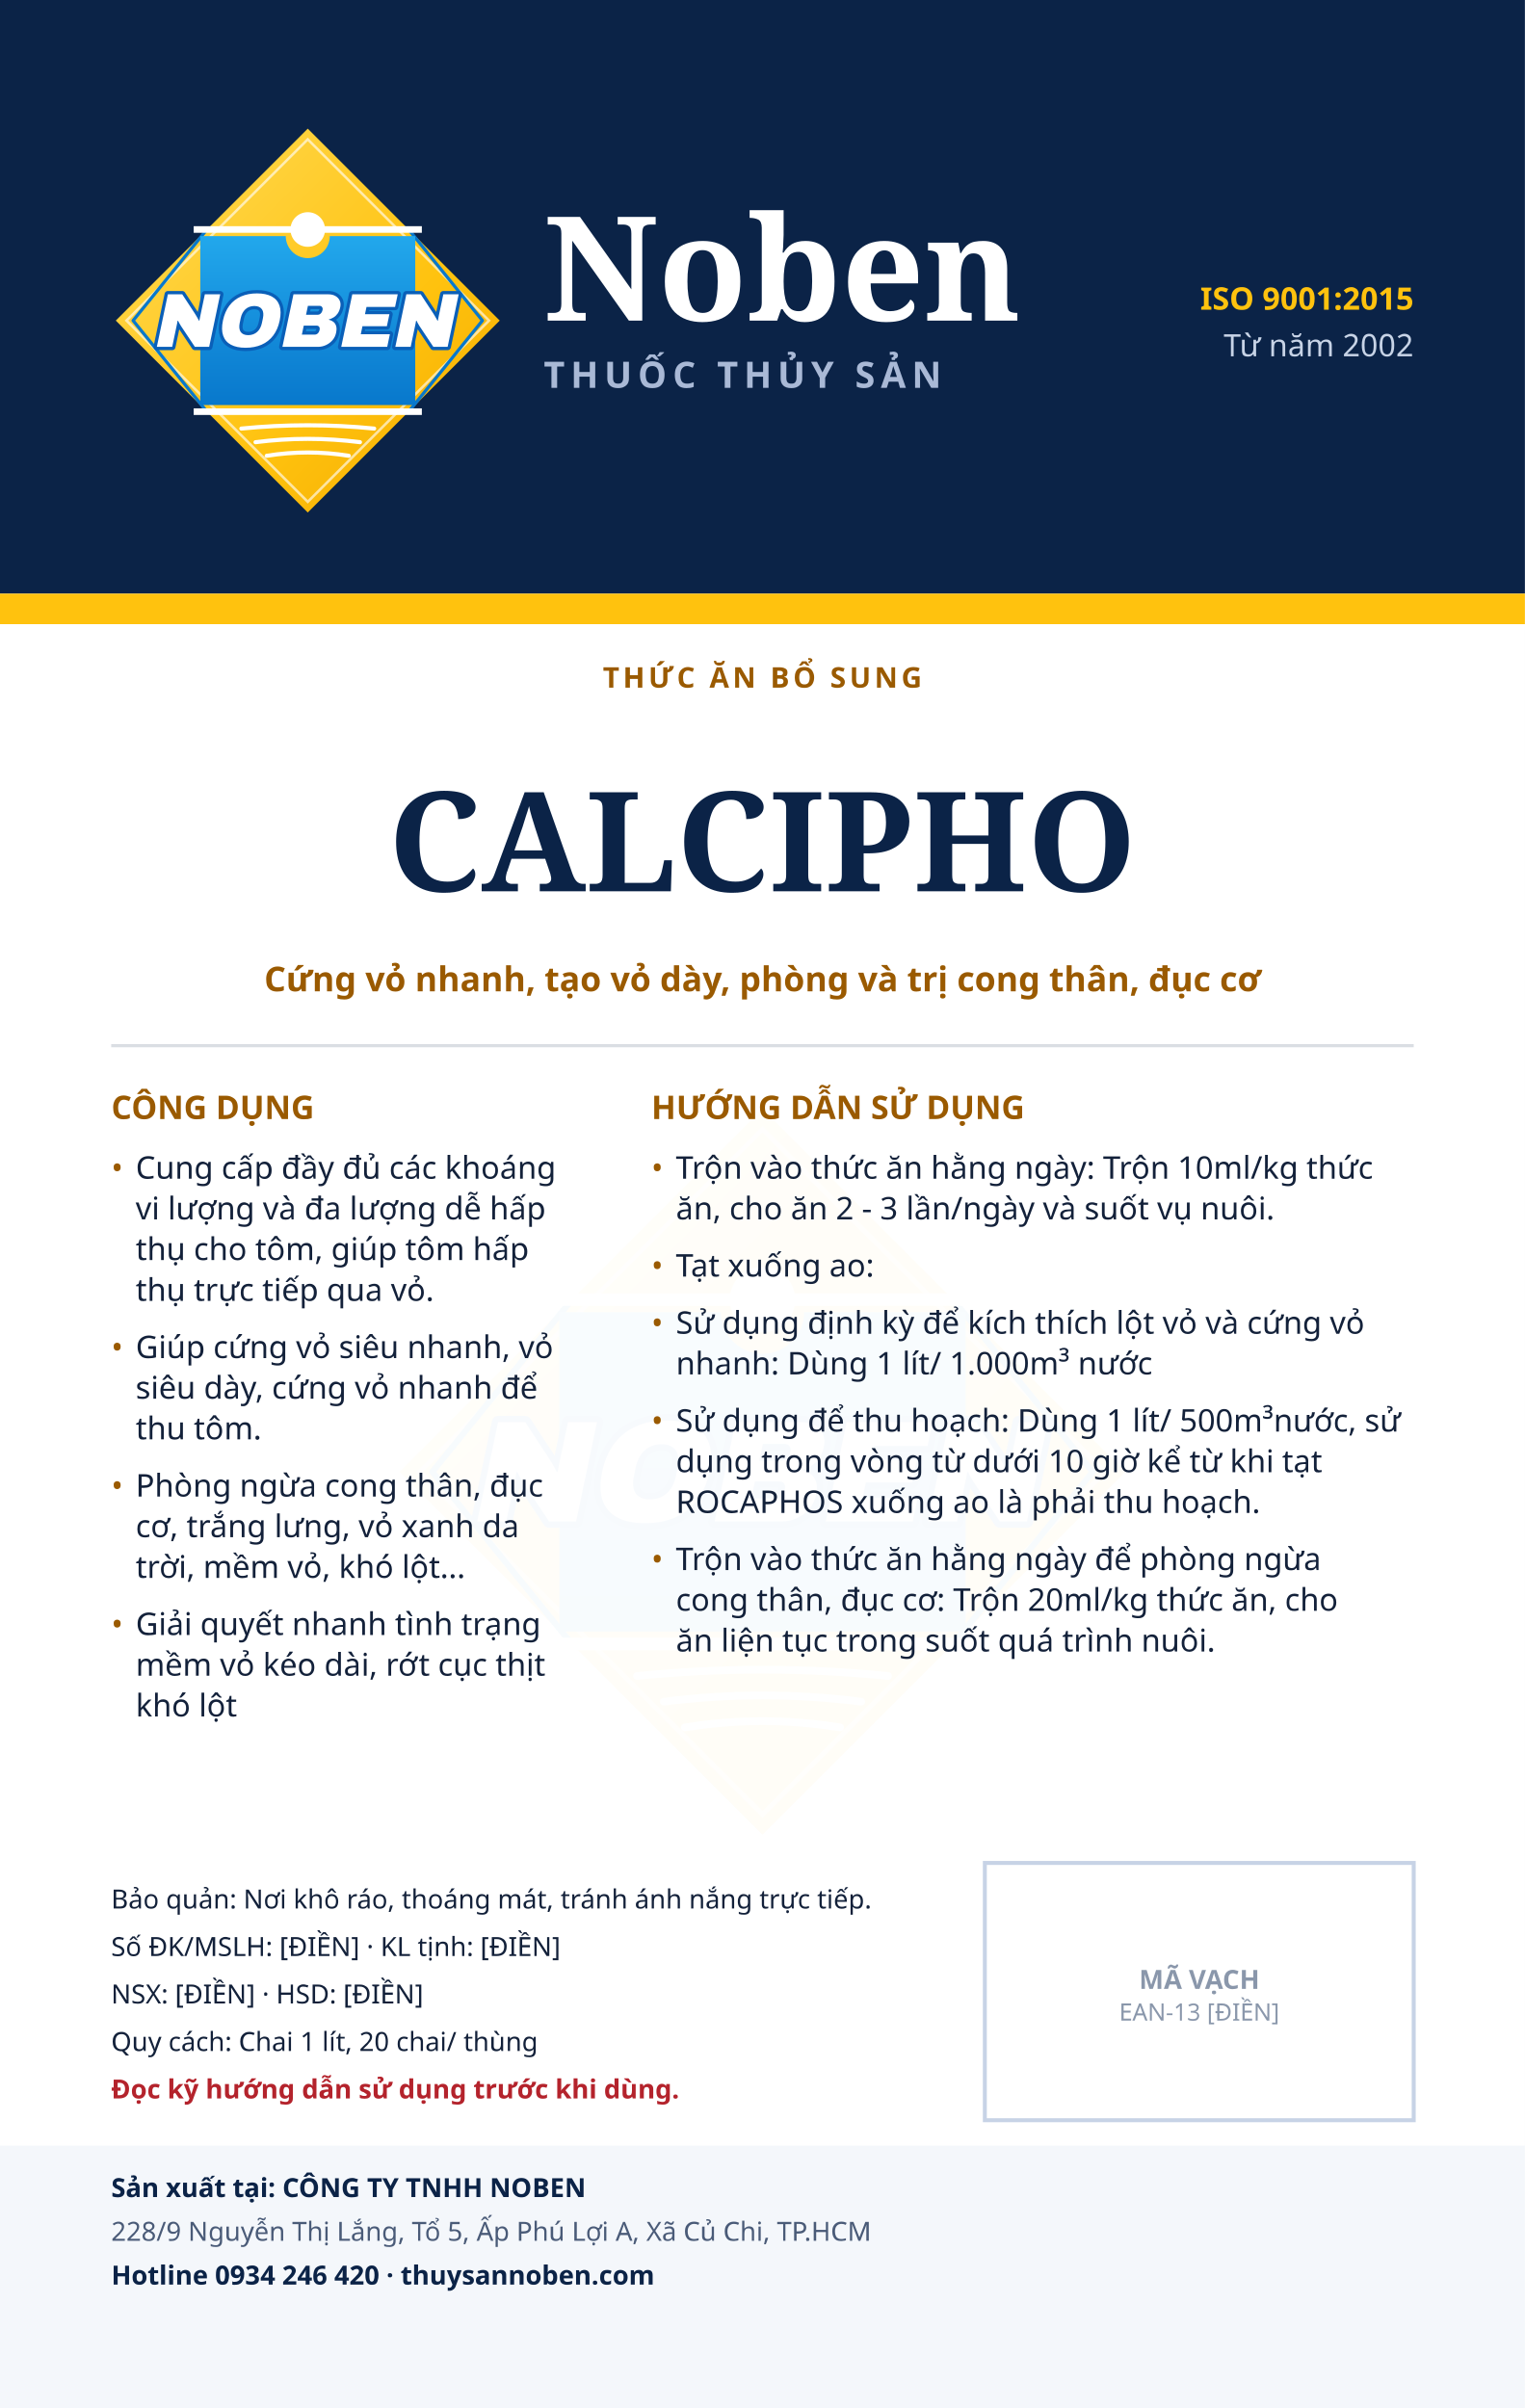
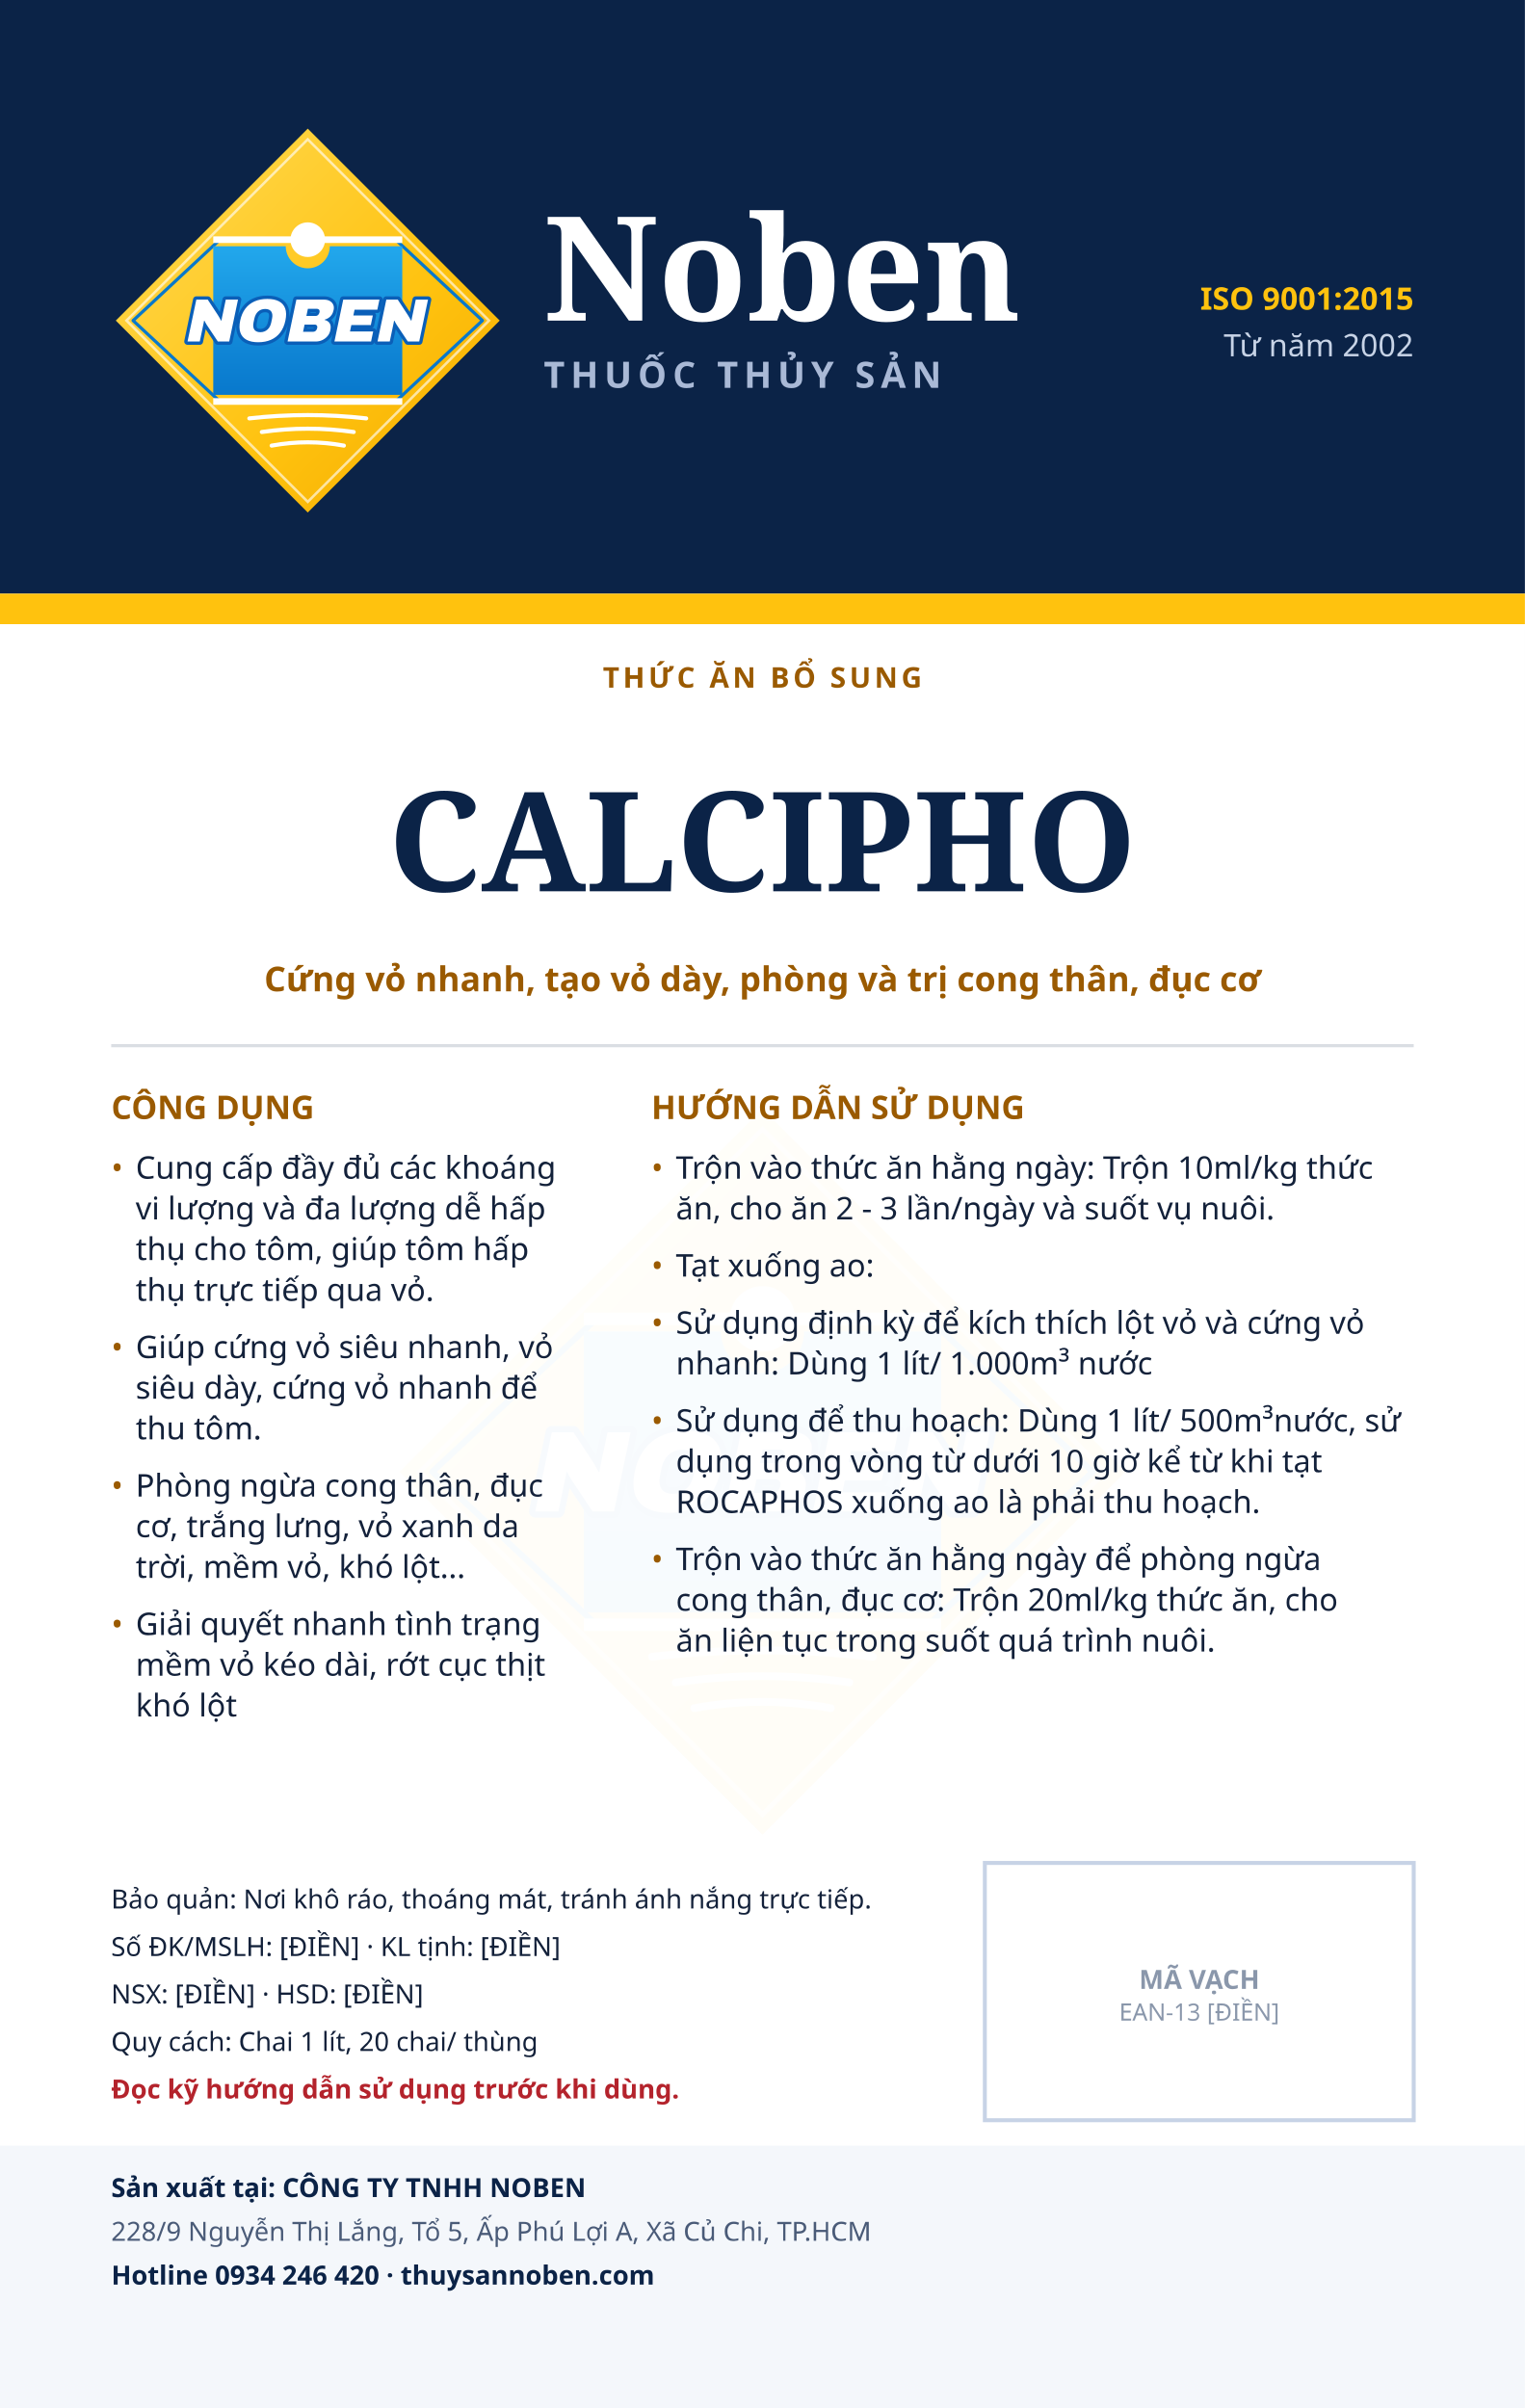
<svg xmlns="http://www.w3.org/2000/svg" xmlns:xlink="http://www.w3.org/1999/xlink" width="96mm" height="151.62mm" viewBox="-3 -3 96 151.62" data-trim="90 145.62" data-tran-le="3" data-an-toan="4">
  <defs>
    <clipPath id="nb-trang-giua">
      <rect x="0" y="36.29" width="90" height="95.81" />
    </clipPath>
  </defs>
  <g id="nen">
    <rect x="-3" y="-3" width="96" height="151.62" fill="#ffffff" />
    <rect x="-3" y="132.1" width="96" height="16.52" fill="#f4f7fb" />
    <g opacity="0.035" clip-path="url(#nb-trang-giua)">
      <use href="#nb-mark-art" xlink:href="#nb-mark-art" transform="translate(21.61 66.28) scale(0.09138)" />
    </g>
  </g>
  <g id="dai-thuong-hieu" data-khung="31.23 0 54.77 34.38">
    <rect x="-3" y="-3" width="96" height="37.38" fill="#0b2347" />
    <rect x="-3" y="34.38" width="96" height="1.92" fill="#ffc20e" />
    <text font-family="'Playfair Display ExtraBold', 'Playfair Display', serif" font-weight="800" font-size="9.14" fill="#ffffff" x="31.23" y="17.19">Noben</text>
    <text font-family="'Be Vietnam Pro SemiBold', 'Be Vietnam Pro', sans-serif" font-weight="600" font-size="2.29" fill="#a9b9d6" letter-spacing="0.37" x="31.23" y="21.42">THUỐC THỦY SẢN</text>
    <text font-family="'Be Vietnam Pro SemiBold', 'Be Vietnam Pro', sans-serif" font-weight="600" font-size="1.96" fill="#ffc20e" text-anchor="end" x="86" y="16.5">ISO 9001:2015</text>
    <text font-family="'Be Vietnam Pro', sans-serif" font-weight="400" font-size="1.96" fill="#c7d3e6" text-anchor="end" x="86" y="19.44">Từ năm 2002</text>
  </g>
  <g id="logo">
    <g transform="translate(4 4.81) scale(0.04834)">
      <g id="nb-mark-art">
        <defs>
          <linearGradient id="nb-g" x1="0" y1="0" x2="1" y2="1">
            <stop offset="0" stop-color="#ffdb57" />
            <stop offset=".618" stop-color="#ffc20e" />
            <stop offset="1" stop-color="#f2a900" />
          </linearGradient>
          <linearGradient id="nb-b" x1="0" y1="0" x2="0" y2="1">
            <stop offset="0" stop-color="#22a8ec" />
            <stop offset=".618" stop-color="#1289d8" />
            <stop offset="1" stop-color="#0878cc" />
          </linearGradient>
        </defs>
        <path d="M256 6 L506 256 L256 506 L6 256 Z" fill="url(#nb-g)" />
        <path d="M256 19.93 L492.07 256 L256 492.07 L19.93 256 Z" fill="none" stroke="#fff" stroke-opacity=".618" stroke-width="3.29" />
-         <path d="M387.36 137.36 L483.46 256 L387.36 374.64 M124.64 137.36 L28.54 256 L124.64 374.64" fill="none" stroke="#0878cc" stroke-width="4.18" stroke-linejoin="round" stroke-linecap="round" />
-         <path d="M107.42 137.36 H404.58 M107.42 374.64 H404.58" stroke="#fff" stroke-width="8.61" />
-         <path d="M116.03 145.97 H227.33 A28.67 28.67 0 0 0 284.67 145.97 H395.97 V366.03 H116.03 Z" fill="url(#nb-b)" />
-         <circle cx="256" cy="137.36" r="22.54" fill="#fff" />
-         <g transform="translate(52.1 290.22) scale(1.08111)">
-           <path d="M6.808 0.0 20.1 -63.296H37.396L52.312 -40.572Q52.947 -39.652 53.96 -37.904Q54.973 -36.156 56.022 -34.362Q57.071 -32.568 57.575 -31.464L58.074 -31.648Q58.523 -34.224 59.054 -36.754Q59.586 -39.284 59.856 -40.572L64.628 -63.296H83.12L69.828 0.0H52.624L35.765 -25.3Q34.587 -27.14 33.802 -28.658Q33.017 -30.176 32.295 -31.556L31.796 -31.372Q31.521 -29.624 31.154 -27.876Q30.787 -26.128 30.613 -25.3L25.3 0.0Z M113.676 1.104Q102.912 1.104 96.049 -2.576Q89.186 -6.256 86.674 -13.57Q84.162 -20.884 86.422 -31.648Q88.702 -42.504 94.276 -49.772Q99.85 -57.04 108.259 -60.72Q116.668 -64.4 127.432 -64.4Q138.288 -64.4 145.151 -60.72Q152.014 -57.04 154.536 -49.772Q157.058 -42.504 154.778 -31.648Q152.518 -20.884 146.934 -13.57Q141.35 -6.256 132.941 -2.576Q124.532 1.104 113.676 1.104ZM116.864 -14.076Q120.176 -14.076 122.928 -15.134Q125.68 -16.192 127.788 -18.124Q129.896 -20.056 131.294 -22.77Q132.692 -25.484 133.368 -28.704L134.604 -34.592Q135.281 -37.812 135.022 -40.526Q134.764 -43.24 133.468 -45.172Q132.172 -47.104 129.864 -48.162Q127.556 -49.22 124.244 -49.22Q120.932 -49.22 118.18 -48.162Q115.428 -47.104 113.366 -45.172Q111.304 -43.24 109.906 -40.526Q108.509 -37.812 107.832 -34.592L106.596 -28.704Q105.92 -25.484 106.178 -22.77Q106.436 -20.056 107.686 -18.124Q108.936 -16.192 111.244 -15.134Q113.552 -14.076 116.864 -14.076Z M158.08 0.0 171.372 -63.296H213.508Q218.292 -63.296 221.833 -61.318Q225.373 -59.34 227.031 -55.844Q228.689 -52.348 227.723 -47.748Q226.757 -43.148 224.667 -40.204Q222.577 -37.26 219.827 -35.558Q217.078 -33.856 214.052 -33.028L213.975 -32.66Q217.132 -31.924 219.469 -30.13Q221.807 -28.336 222.786 -25.116Q223.766 -21.896 222.704 -16.836Q221.641 -11.776 218.365 -8.004Q215.089 -4.232 210.504 -2.116Q205.92 0.0 200.768 0.0ZM181.503 -14.72H196.959Q199.075 -14.72 200.672 -16.192Q202.269 -17.664 202.888 -20.608Q203.177 -21.988 202.821 -23.138Q202.464 -24.288 201.542 -24.932Q200.619 -25.576 199.239 -25.576H183.783ZM186.526 -38.64H200.51Q201.982 -38.64 203.139 -39.33Q204.296 -40.02 205.165 -41.308Q206.033 -42.596 206.439 -44.528Q206.864 -46.552 205.783 -47.978Q204.703 -49.404 202.771 -49.404H188.787Z M228.932 0.0 242.224 -63.296H296.964L293.776 -48.116H259.368L257.533 -39.376H286.973L283.92 -24.84H254.48L252.452 -15.18H287.504L284.316 0.0Z M294.08 0.0 307.372 -63.296H324.668L339.584 -40.572Q340.219 -39.652 341.232 -37.904Q342.245 -36.156 343.294 -34.362Q344.343 -32.568 344.847 -31.464L345.346 -31.648Q345.795 -34.224 346.326 -36.754Q346.858 -39.284 347.128 -40.572L351.9 -63.296H370.392L357.1 0.0H339.896L323.037 -25.3Q321.859 -27.14 321.074 -28.658Q320.289 -30.176 319.567 -31.556L319.068 -31.372Q318.793 -29.624 318.426 -27.876Q318.059 -26.128 317.885 -25.3L312.572 0.0Z" fill="none" stroke="#0a5fb8" stroke-width="7.96" stroke-linejoin="round" />
+         <path d="M370.48 150.62 L483.46 256 L370.48 361.38 M141.52 150.62 L28.54 256 L141.52 361.38" fill="none" stroke="#0878cc" stroke-width="4.18" stroke-linejoin="round" stroke-linecap="round" />
+         <path d="M132.91 150.62 H379.09 M132.91 361.38 H379.09" stroke="#fff" stroke-width="8.61" />
+         <path d="M132.91 159.23 H227.33 A28.67 28.67 0 0 0 284.67 159.23 H379.09 V352.77 H132.91 Z" fill="url(#nb-b)" />
+         <circle cx="256" cy="150.62" r="22.54" fill="#fff" />
+         <g transform="translate(93.56 283.26) scale(0.8613)">
+           <path d="M6.808 0.0 20.1 -63.296H37.396L52.312 -40.572Q52.947 -39.652 53.96 -37.904Q54.973 -36.156 56.022 -34.362Q57.071 -32.568 57.575 -31.464L58.074 -31.648Q58.523 -34.224 59.054 -36.754Q59.586 -39.284 59.856 -40.572L64.628 -63.296H83.12L69.828 0.0H52.624L35.765 -25.3Q34.587 -27.14 33.802 -28.658Q33.017 -30.176 32.295 -31.556L31.796 -31.372Q31.521 -29.624 31.154 -27.876Q30.787 -26.128 30.613 -25.3L25.3 0.0Z M113.676 1.104Q102.912 1.104 96.049 -2.576Q89.186 -6.256 86.674 -13.57Q84.162 -20.884 86.422 -31.648Q88.702 -42.504 94.276 -49.772Q99.85 -57.04 108.259 -60.72Q116.668 -64.4 127.432 -64.4Q138.288 -64.4 145.151 -60.72Q152.014 -57.04 154.536 -49.772Q157.058 -42.504 154.778 -31.648Q152.518 -20.884 146.934 -13.57Q141.35 -6.256 132.941 -2.576Q124.532 1.104 113.676 1.104ZM116.864 -14.076Q120.176 -14.076 122.928 -15.134Q125.68 -16.192 127.788 -18.124Q129.896 -20.056 131.294 -22.77Q132.692 -25.484 133.368 -28.704L134.604 -34.592Q135.281 -37.812 135.022 -40.526Q134.764 -43.24 133.468 -45.172Q132.172 -47.104 129.864 -48.162Q127.556 -49.22 124.244 -49.22Q120.932 -49.22 118.18 -48.162Q115.428 -47.104 113.366 -45.172Q111.304 -43.24 109.906 -40.526Q108.509 -37.812 107.832 -34.592L106.596 -28.704Q105.92 -25.484 106.178 -22.77Q106.436 -20.056 107.686 -18.124Q108.936 -16.192 111.244 -15.134Q113.552 -14.076 116.864 -14.076Z M158.08 0.0 171.372 -63.296H213.508Q218.292 -63.296 221.833 -61.318Q225.373 -59.34 227.031 -55.844Q228.689 -52.348 227.723 -47.748Q226.757 -43.148 224.667 -40.204Q222.577 -37.26 219.827 -35.558Q217.078 -33.856 214.052 -33.028L213.975 -32.66Q217.132 -31.924 219.469 -30.13Q221.807 -28.336 222.786 -25.116Q223.766 -21.896 222.704 -16.836Q221.641 -11.776 218.365 -8.004Q215.089 -4.232 210.504 -2.116Q205.92 0.0 200.768 0.0ZM181.503 -14.72H196.959Q199.075 -14.72 200.672 -16.192Q202.269 -17.664 202.888 -20.608Q203.177 -21.988 202.821 -23.138Q202.464 -24.288 201.542 -24.932Q200.619 -25.576 199.239 -25.576H183.783ZM186.526 -38.64H200.51Q201.982 -38.64 203.139 -39.33Q204.296 -40.02 205.165 -41.308Q206.033 -42.596 206.439 -44.528Q206.864 -46.552 205.783 -47.978Q204.703 -49.404 202.771 -49.404H188.787Z M228.932 0.0 242.224 -63.296H296.964L293.776 -48.116H259.368L257.533 -39.376H286.973L283.92 -24.84H254.48L252.452 -15.18H287.504L284.316 0.0Z M294.08 0.0 307.372 -63.296H324.668L339.584 -40.572Q340.219 -39.652 341.232 -37.904Q342.245 -36.156 343.294 -34.362Q344.343 -32.568 344.847 -31.464L345.346 -31.648Q345.795 -34.224 346.326 -36.754Q346.858 -39.284 347.128 -40.572L351.9 -63.296H370.392L357.1 0.0H339.896L323.037 -25.3Q321.859 -27.14 321.074 -28.658Q320.289 -30.176 319.567 -31.556L319.068 -31.372Q318.793 -29.624 318.426 -27.876Q318.059 -26.128 317.885 -25.3L312.572 0.0Z" fill="none" stroke="#0a5fb8" stroke-width="10" stroke-linejoin="round" />
          <path d="M6.808 0.0 20.1 -63.296H37.396L52.312 -40.572Q52.947 -39.652 53.96 -37.904Q54.973 -36.156 56.022 -34.362Q57.071 -32.568 57.575 -31.464L58.074 -31.648Q58.523 -34.224 59.054 -36.754Q59.586 -39.284 59.856 -40.572L64.628 -63.296H83.12L69.828 0.0H52.624L35.765 -25.3Q34.587 -27.14 33.802 -28.658Q33.017 -30.176 32.295 -31.556L31.796 -31.372Q31.521 -29.624 31.154 -27.876Q30.787 -26.128 30.613 -25.3L25.3 0.0Z M113.676 1.104Q102.912 1.104 96.049 -2.576Q89.186 -6.256 86.674 -13.57Q84.162 -20.884 86.422 -31.648Q88.702 -42.504 94.276 -49.772Q99.85 -57.04 108.259 -60.72Q116.668 -64.4 127.432 -64.4Q138.288 -64.4 145.151 -60.72Q152.014 -57.04 154.536 -49.772Q157.058 -42.504 154.778 -31.648Q152.518 -20.884 146.934 -13.57Q141.35 -6.256 132.941 -2.576Q124.532 1.104 113.676 1.104ZM116.864 -14.076Q120.176 -14.076 122.928 -15.134Q125.68 -16.192 127.788 -18.124Q129.896 -20.056 131.294 -22.77Q132.692 -25.484 133.368 -28.704L134.604 -34.592Q135.281 -37.812 135.022 -40.526Q134.764 -43.24 133.468 -45.172Q132.172 -47.104 129.864 -48.162Q127.556 -49.22 124.244 -49.22Q120.932 -49.22 118.18 -48.162Q115.428 -47.104 113.366 -45.172Q111.304 -43.24 109.906 -40.526Q108.509 -37.812 107.832 -34.592L106.596 -28.704Q105.92 -25.484 106.178 -22.77Q106.436 -20.056 107.686 -18.124Q108.936 -16.192 111.244 -15.134Q113.552 -14.076 116.864 -14.076Z M158.08 0.0 171.372 -63.296H213.508Q218.292 -63.296 221.833 -61.318Q225.373 -59.34 227.031 -55.844Q228.689 -52.348 227.723 -47.748Q226.757 -43.148 224.667 -40.204Q222.577 -37.26 219.827 -35.558Q217.078 -33.856 214.052 -33.028L213.975 -32.66Q217.132 -31.924 219.469 -30.13Q221.807 -28.336 222.786 -25.116Q223.766 -21.896 222.704 -16.836Q221.641 -11.776 218.365 -8.004Q215.089 -4.232 210.504 -2.116Q205.92 0.0 200.768 0.0ZM181.503 -14.72H196.959Q199.075 -14.72 200.672 -16.192Q202.269 -17.664 202.888 -20.608Q203.177 -21.988 202.821 -23.138Q202.464 -24.288 201.542 -24.932Q200.619 -25.576 199.239 -25.576H183.783ZM186.526 -38.64H200.51Q201.982 -38.64 203.139 -39.33Q204.296 -40.02 205.165 -41.308Q206.033 -42.596 206.439 -44.528Q206.864 -46.552 205.783 -47.978Q204.703 -49.404 202.771 -49.404H188.787Z M228.932 0.0 242.224 -63.296H296.964L293.776 -48.116H259.368L257.533 -39.376H286.973L283.92 -24.84H254.48L252.452 -15.18H287.504L284.316 0.0Z M294.08 0.0 307.372 -63.296H324.668L339.584 -40.572Q340.219 -39.652 341.232 -37.904Q342.245 -36.156 343.294 -34.362Q344.343 -32.568 344.847 -31.464L345.346 -31.648Q345.795 -34.224 346.326 -36.754Q346.858 -39.284 347.128 -40.572L351.9 -63.296H370.392L357.1 0.0H339.896L323.037 -25.3Q321.859 -27.14 321.074 -28.658Q320.289 -30.176 319.567 -31.556L319.068 -31.372Q318.793 -29.624 318.426 -27.876Q318.059 -26.128 317.885 -25.3L312.572 0.0Z" fill="#fff" />
        </g>
-         <path d="M169.5 396.67 Q256 388.06 342.5 396.67 M188 414.39 Q256 405.78 324 414.39 M202.54 432.12 Q256 423.5 309.46 432.12" fill="none" stroke="#fff" stroke-width="5.32" stroke-linecap="round" />
+         <path d="M179.92 383.41 Q256 374.8 332.08 383.41 M196.19 401.13 Q256 392.52 315.81 401.13 M208.98 418.85 Q256 410.24 303.02 418.85" fill="none" stroke="#fff" stroke-width="5.32" stroke-linecap="round" />
      </g>
    </g>
  </g>
  <g id="ten-san-pham" data-khung="4 36.29 82 28.76">
    <text font-family="'Be Vietnam Pro SemiBold', 'Be Vietnam Pro', sans-serif" font-weight="600" font-size="1.8" fill="#9a5a00" text-anchor="middle" letter-spacing="0.22">
      <tspan x="45" y="40.3">THỨC ĂN BỔ SUNG</tspan>
    </text>
    <text font-family="'Playfair Display ExtraBold', 'Playfair Display', serif" font-weight="800" font-size="8.74" fill="#0b2347" text-anchor="middle">
      <tspan x="45" y="53.12">CALCIPHO</tspan>
    </text>
    <text font-family="'Be Vietnam Pro SemiBold', 'Be Vietnam Pro', sans-serif" font-weight="600" font-size="2.16" fill="#9a5a00" text-anchor="middle">
      <tspan x="45" y="59.42">Cứng vỏ nhanh, tạo vỏ dày, phòng và trị cong thân, đục cơ</tspan>
    </text>
  </g>
  <g id="cong-dung" data-khung="4 65.05 29.66 40.56">
    <line x1="4" y1="62.84" x2="86" y2="62.84" stroke="#0b2347" stroke-opacity="0.15" stroke-width="0.2" />
    <text font-family="'Be Vietnam Pro SemiBold', 'Be Vietnam Pro', sans-serif" font-weight="600" font-size="2.05" fill="#9a5a00">
      <tspan x="4" y="67.46">CÔNG DỤNG</tspan>
    </text>
    <text font-family="'Be Vietnam Pro', sans-serif" font-weight="400" font-size="1.97" fill="#9a5a00" x="4" y="71.22">•</text>
    <text font-family="'Be Vietnam Pro', sans-serif" font-weight="400" font-size="1.97" fill="#13213a">
      <tspan x="5.54" y="71.22">Cung cấp đầy đủ các khoáng</tspan>
      <tspan x="5.54" y="73.78">vi lượng và đa lượng dễ hấp</tspan>
      <tspan x="5.54" y="76.34">thụ cho tôm, giúp tôm hấp</tspan>
      <tspan x="5.54" y="78.91">thụ trực tiếp qua vỏ.</tspan>
    </text>
    <text font-family="'Be Vietnam Pro', sans-serif" font-weight="400" font-size="1.97" fill="#9a5a00" x="4" y="82.51">•</text>
    <text font-family="'Be Vietnam Pro', sans-serif" font-weight="400" font-size="1.97" fill="#13213a">
      <tspan x="5.54" y="82.51">Giúp cứng vỏ siêu nhanh, vỏ</tspan>
      <tspan x="5.54" y="85.07">siêu dày, cứng vỏ nhanh để</tspan>
      <tspan x="5.54" y="87.63">thu tôm.</tspan>
    </text>
    <text font-family="'Be Vietnam Pro', sans-serif" font-weight="400" font-size="1.97" fill="#9a5a00" x="4" y="91.23">•</text>
    <text font-family="'Be Vietnam Pro', sans-serif" font-weight="400" font-size="1.97" fill="#13213a">
      <tspan x="5.54" y="91.23">Phòng ngừa cong thân, đục</tspan>
      <tspan x="5.54" y="93.79">cơ, trắng lưng, vỏ xanh da</tspan>
      <tspan x="5.54" y="96.35">trời, mềm vỏ, khó lột...</tspan>
    </text>
    <text font-family="'Be Vietnam Pro', sans-serif" font-weight="400" font-size="1.97" fill="#9a5a00" x="4" y="99.95">•</text>
    <text font-family="'Be Vietnam Pro', sans-serif" font-weight="400" font-size="1.97" fill="#13213a">
      <tspan x="5.54" y="99.95">Giải quyết nhanh tình trạng</tspan>
      <tspan x="5.54" y="102.51">mềm vỏ kéo dài, rớt cục thịt</tspan>
      <tspan x="5.54" y="105.08">khó lột</tspan>
    </text>
  </g>
  <g id="huong-dan" data-khung="38 65.05 48 36.47">
    <text font-family="'Be Vietnam Pro SemiBold', 'Be Vietnam Pro', sans-serif" font-weight="600" font-size="2.05" fill="#9a5a00">
      <tspan x="38" y="67.46">HƯỚNG DẪN SỬ DỤNG</tspan>
    </text>
    <text font-family="'Be Vietnam Pro', sans-serif" font-weight="400" font-size="1.97" fill="#9a5a00" x="38" y="71.22">•</text>
    <text font-family="'Be Vietnam Pro', sans-serif" font-weight="400" font-size="1.97" fill="#13213a">
      <tspan x="39.55" y="71.22">Trộn vào thức ăn hằng ngày: Trộn 10ml/kg thức</tspan>
      <tspan x="39.55" y="73.78">ăn, cho ăn 2 - 3 lần/ngày và suốt vụ nuôi.</tspan>
    </text>
    <text font-family="'Be Vietnam Pro', sans-serif" font-weight="400" font-size="1.97" fill="#9a5a00" x="38" y="77.38">•</text>
    <text font-family="'Be Vietnam Pro', sans-serif" font-weight="400" font-size="1.97" fill="#13213a">
      <tspan x="39.55" y="77.38">Tạt xuống ao:</tspan>
    </text>
    <text font-family="'Be Vietnam Pro', sans-serif" font-weight="400" font-size="1.97" fill="#9a5a00" x="38" y="80.98">•</text>
    <text font-family="'Be Vietnam Pro', sans-serif" font-weight="400" font-size="1.97" fill="#13213a">
      <tspan x="39.55" y="80.98">Sử dụng định kỳ để kích thích lột vỏ và cứng vỏ</tspan>
      <tspan x="39.55" y="83.54">nhanh: Dùng 1 lít/ 1.000m³ nước</tspan>
    </text>
    <text font-family="'Be Vietnam Pro', sans-serif" font-weight="400" font-size="1.97" fill="#9a5a00" x="38" y="87.14">•</text>
    <text font-family="'Be Vietnam Pro', sans-serif" font-weight="400" font-size="1.97" fill="#13213a">
      <tspan x="39.55" y="87.14">Sử dụng để thu hoạch: Dùng 1 lít/ 500m³nước, sử</tspan>
      <tspan x="39.55" y="89.7">dụng trong vòng từ dưới 10 giờ kể từ khi tạt</tspan>
      <tspan x="39.55" y="92.26">ROCAPHOS xuống ao là phải thu hoạch.</tspan>
    </text>
    <text font-family="'Be Vietnam Pro', sans-serif" font-weight="400" font-size="1.97" fill="#9a5a00" x="38" y="95.86">•</text>
    <text font-family="'Be Vietnam Pro', sans-serif" font-weight="400" font-size="1.97" fill="#13213a">
      <tspan x="39.55" y="95.86">Trộn vào thức ăn hằng ngày để phòng ngừa</tspan>
      <tspan x="39.55" y="98.42">cong thân, đục cơ: Trộn 20ml/kg thức ăn, cho</tspan>
      <tspan x="39.55" y="100.99">ăn liện tục trong suốt quá trình nuôi.</tspan>
    </text>
  </g>
  <g id="thanh-phan">
</g>
  <g id="phap-ly" data-khung="4 114.3 82 27.32">
    <text font-family="'Be Vietnam Pro', sans-serif" font-weight="400" font-size="1.66" fill="#13213a">
      <tspan x="4" y="117.17">Bảo quản: Nơi khô ráo, thoáng mát, tránh ánh nắng trực tiếp.</tspan>
    </text>
    <text font-family="'Be Vietnam Pro', sans-serif" font-weight="400" font-size="1.66" fill="#13213a">
      <tspan x="4" y="120.16">Số ĐK/MSLH: [ĐIỀN] · KL tịnh: [ĐIỀN]</tspan>
    </text>
    <text font-family="'Be Vietnam Pro', sans-serif" font-weight="400" font-size="1.66" fill="#13213a">
      <tspan x="4" y="123.15">NSX: [ĐIỀN] · HSD: [ĐIỀN]</tspan>
    </text>
    <text font-family="'Be Vietnam Pro', sans-serif" font-weight="400" font-size="1.66" fill="#13213a">
      <tspan x="4" y="126.14">Quy cách: Chai 1 lít, 20 chai/ thùng</tspan>
    </text>
    <text font-family="'Be Vietnam Pro SemiBold', 'Be Vietnam Pro', sans-serif" font-weight="600" font-size="1.66" fill="#b4232c">
      <tspan x="4" y="129.13">Đọc kỹ hướng dẫn sử dụng trước khi dùng.</tspan>
    </text>
    <text font-family="'Be Vietnam Pro SemiBold', 'Be Vietnam Pro', sans-serif" font-weight="600" font-size="1.66" fill="#0b2347">
      <tspan x="4" y="135.34">Sản xuất tại: CÔNG TY TNHH NOBEN</tspan>
    </text>
    <text font-family="'Be Vietnam Pro', sans-serif" font-weight="400" font-size="1.66" fill="#4a5b78">
      <tspan x="4" y="138.09">228/9 Nguyễn Thị Lắng, Tổ 5, Ấp Phú Lợi A, Xã Củ Chi, TP.HCM</tspan>
    </text>
    <text font-family="'Be Vietnam Pro SemiBold', 'Be Vietnam Pro', sans-serif" font-weight="600" font-size="1.66" fill="#0b2347">
      <tspan x="4" y="140.85">Hotline 0934 246 420 · thuysannoben.com</tspan>
    </text>
  </g>
  <g id="ma-vach" data-khung="59 114.3 27 16.2">
    <rect x="59" y="114.3" width="27" height="16.2" fill="#ffffff" stroke="#c7d3e6" stroke-width="0.25" />
    <text font-family="'Be Vietnam Pro SemiBold', 'Be Vietnam Pro', sans-serif" font-weight="600" font-size="1.66" fill="#8a97ab" text-anchor="middle" x="72.5" y="122.23">MÃ VẠCH</text>
    <text font-family="'Be Vietnam Pro', sans-serif" font-weight="400" font-size="1.5" fill="#8a97ab" text-anchor="middle" x="72.5" y="124.23">EAN-13 [ĐIỀN]</text>
  </g>
  <g id="vung-an-toan" display="none">
    <rect x="-3" y="-3" width="96" height="151.62" fill="none" stroke="#e6007e" stroke-width="0.2" />
    <rect x="0" y="0" width="90" height="145.62" fill="none" stroke="#00a0e9" stroke-width="0.25" />
    <rect x="4" y="4" width="82" height="137.62" fill="none" stroke="#2fb34a" stroke-width="0.2" stroke-dasharray="1 1" />
    <line x1="0" y1="90" x2="90" y2="90" stroke="#ffc20e" stroke-width="0.2" stroke-dasharray="2 1" />
  </g>
</svg>
